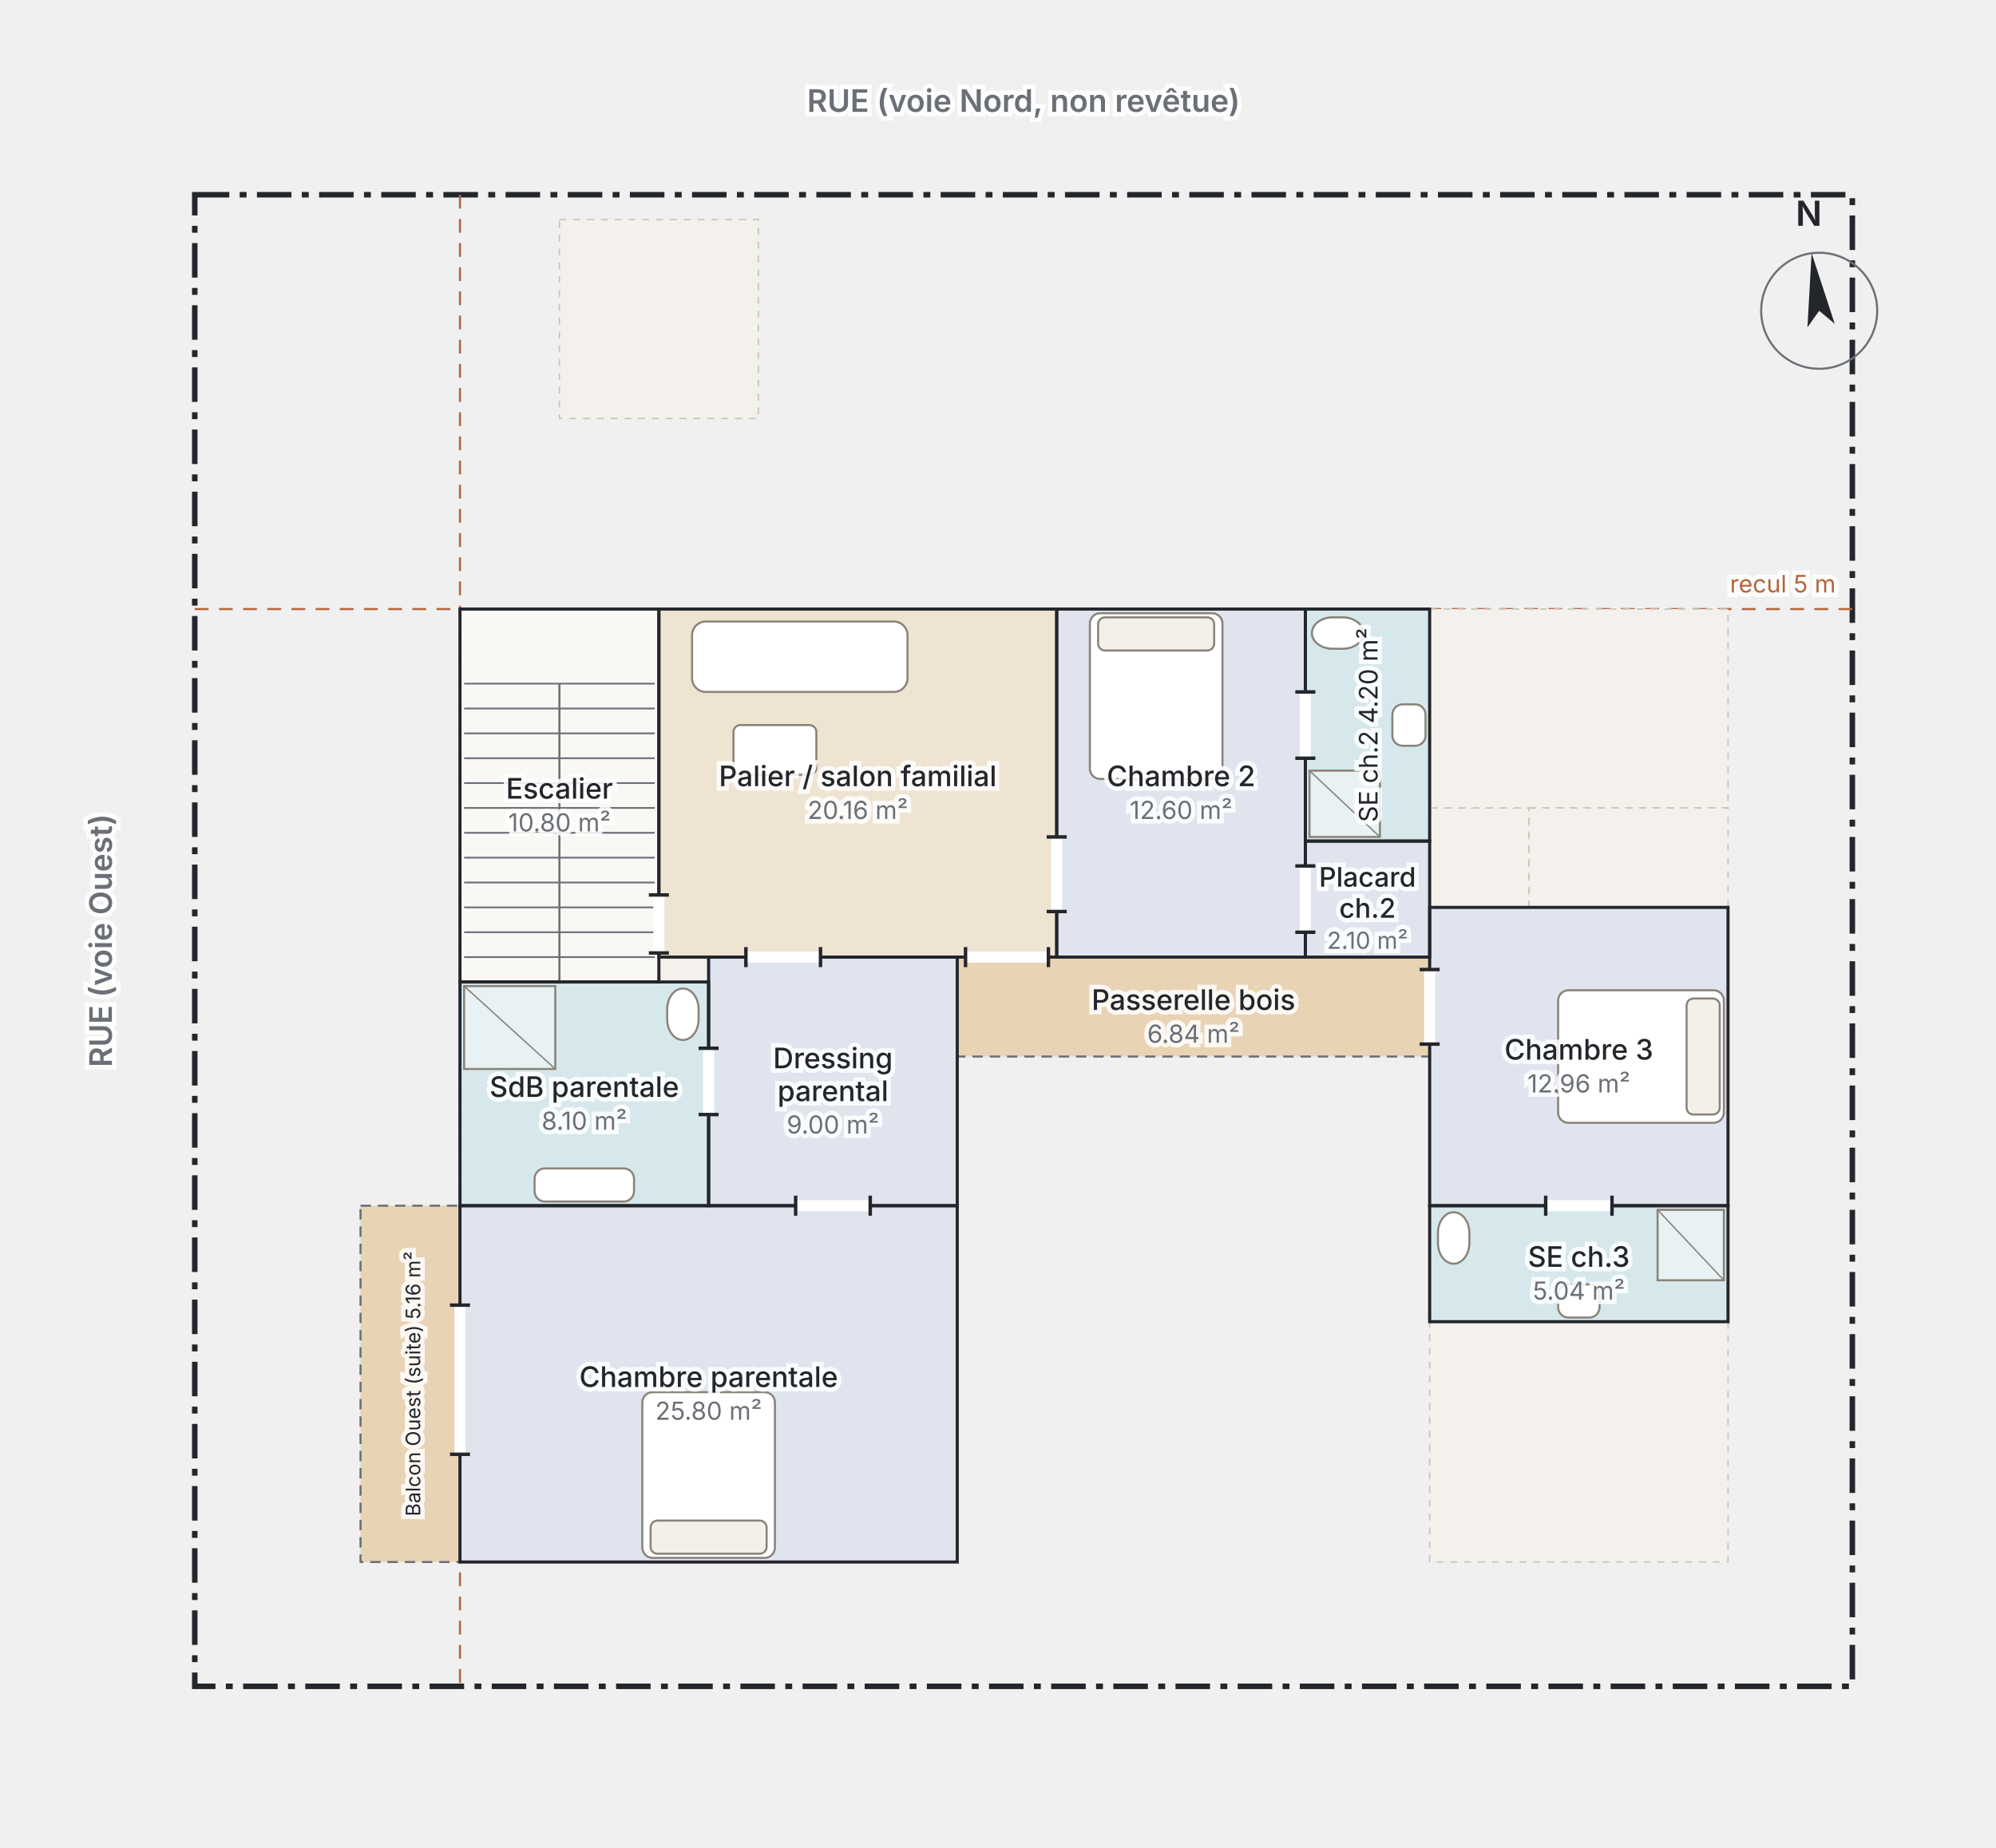
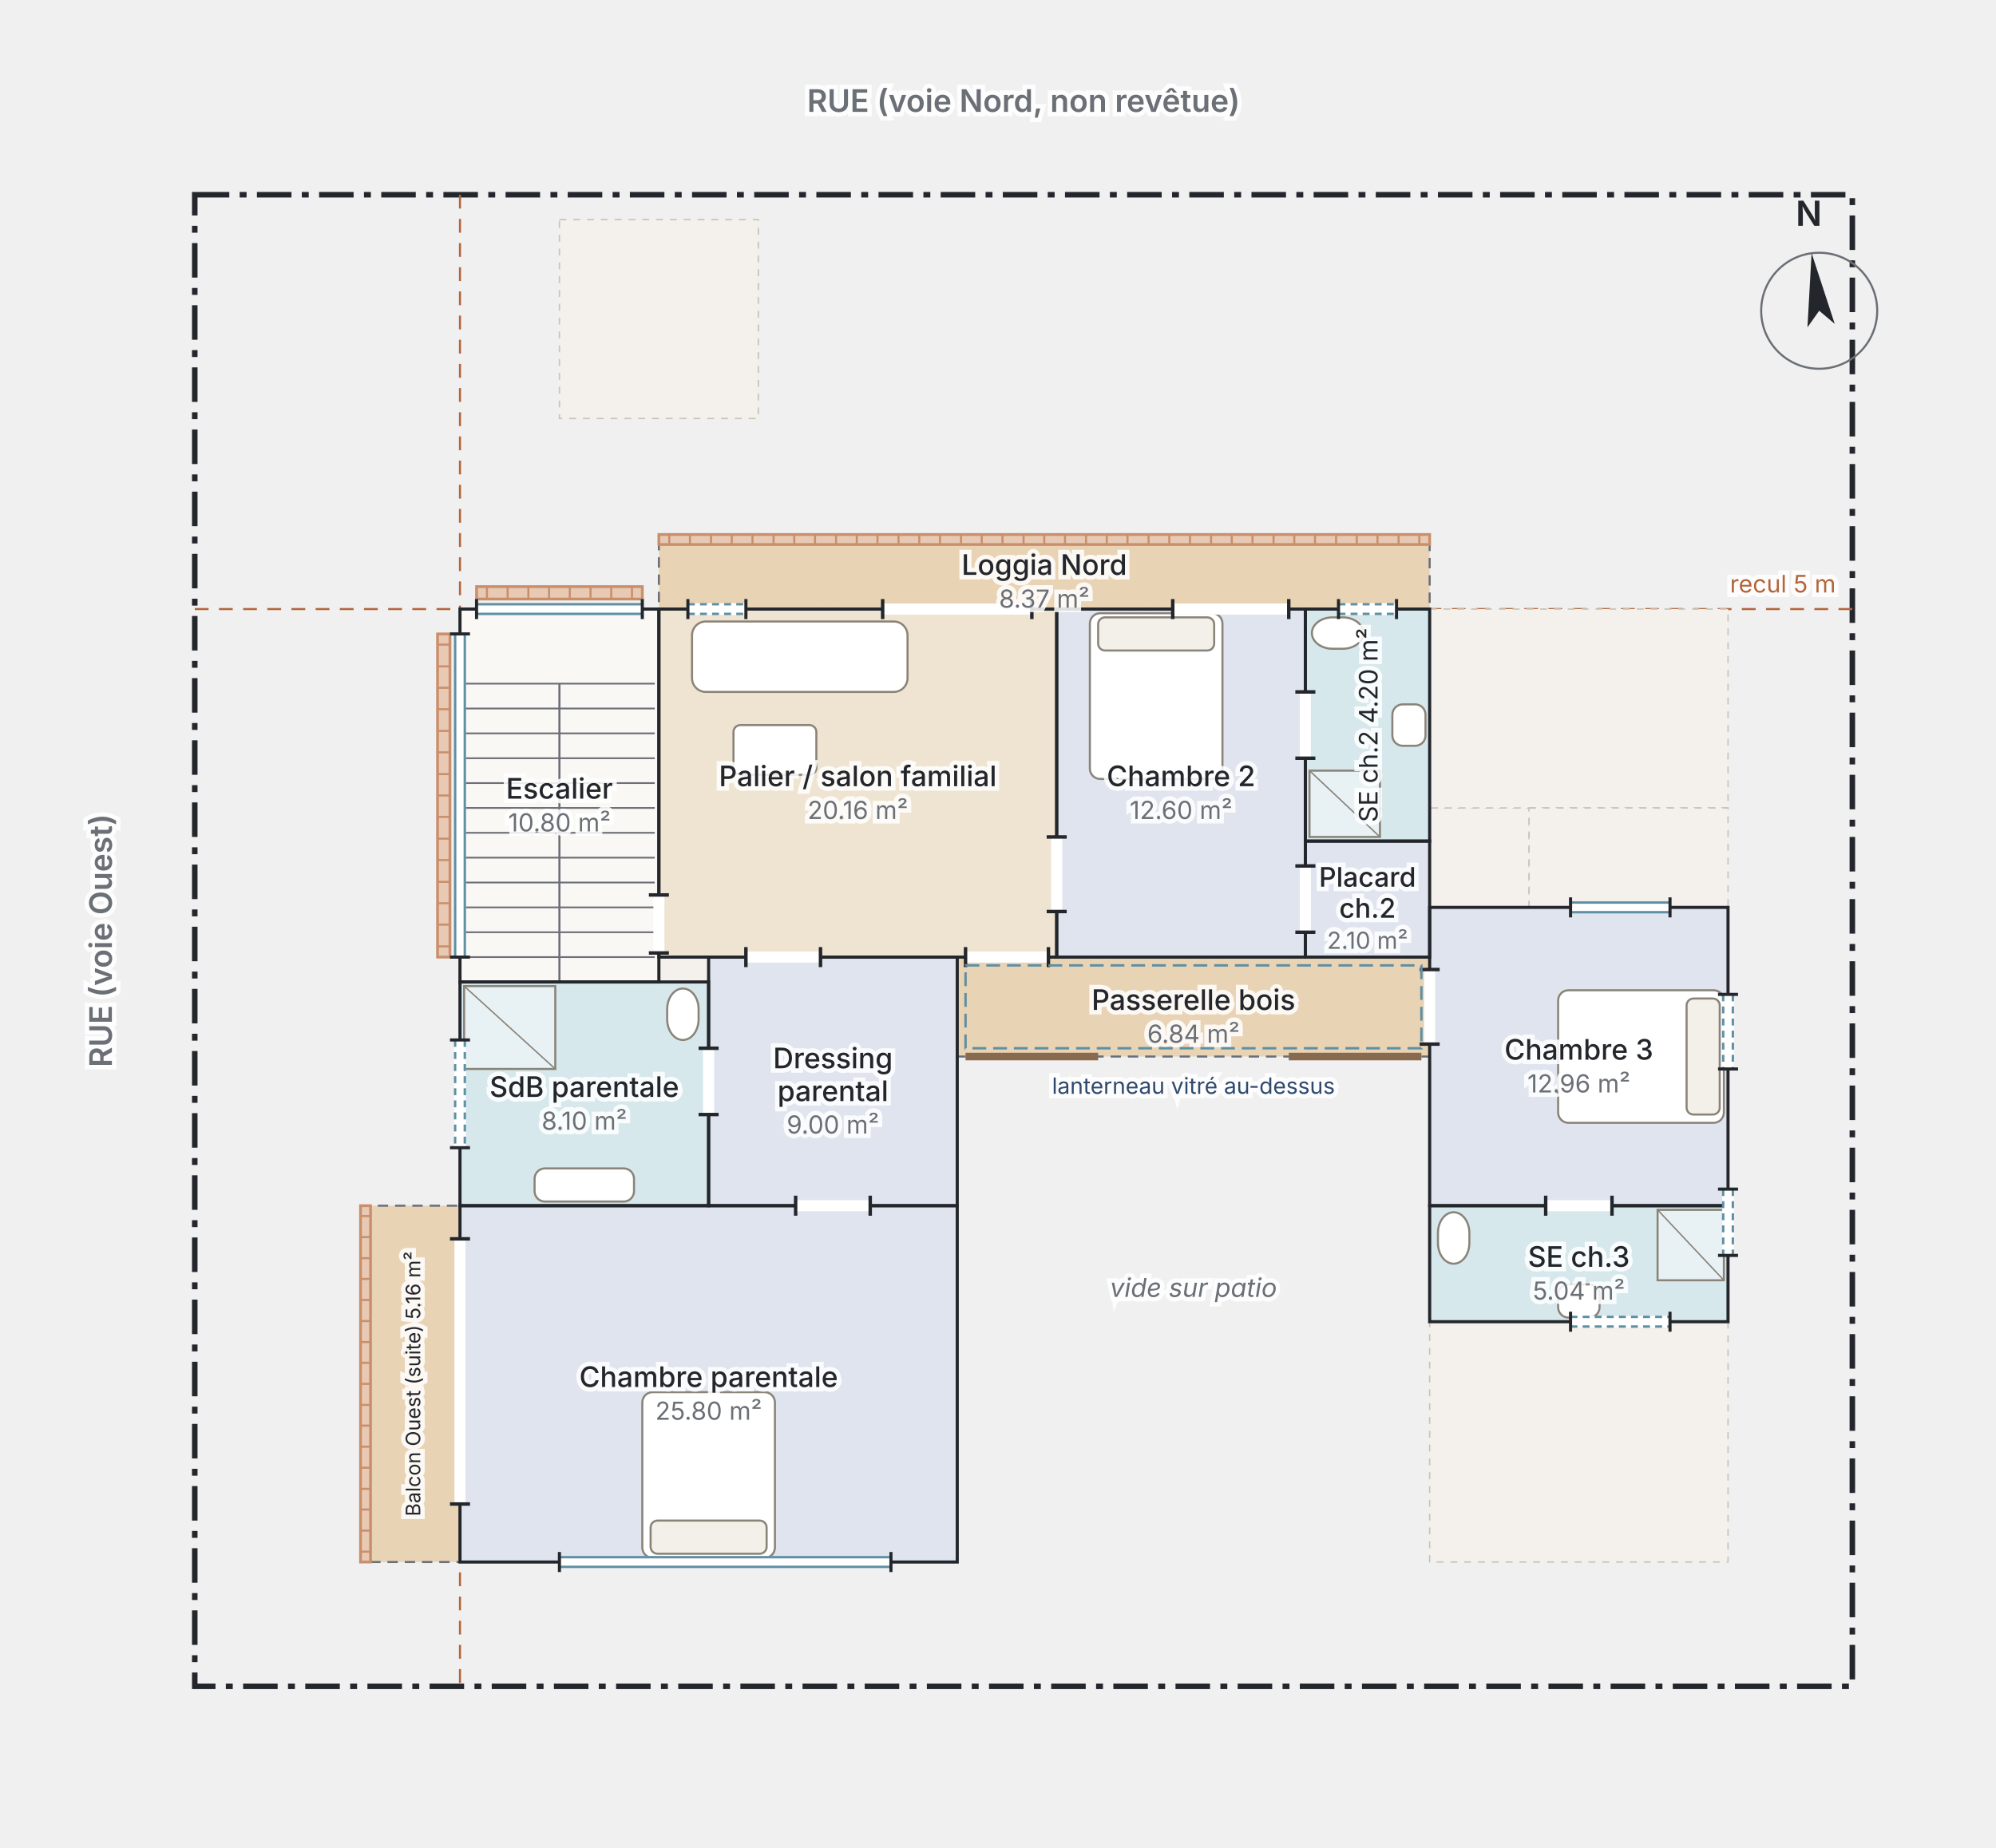
<svg xmlns="http://www.w3.org/2000/svg" viewBox="0 0 578 535" font-family="Inter, Liberation Sans, sans-serif" class="plan">
  <rect x="56.4" y="56.4" width="480.0" height="432.0" fill="none" stroke="#23262b" stroke-width="1.6" stroke-dasharray="10 3 2 3" />
  <text x="296.4" y="32.4" font-size="9" fill="#6b6f76" text-anchor="middle" font-weight="600" paint-order="stroke" stroke="#ffffff" stroke-opacity="0.85" stroke-width="2.6">RUE (voie Nord, non revêtue)</text>
  <text x="32.4" y="272.4" font-size="9" fill="#6b6f76" text-anchor="middle" font-weight="600" transform="rotate(-90 32.4 272.4)" paint-order="stroke" stroke="#ffffff" stroke-opacity="0.85" stroke-width="2.6">RUE (voie Ouest)</text>
  <line x1="56.4" y1="176.4" x2="536.4" y2="176.4" stroke="#b5653a" stroke-width="0.6" stroke-dasharray="4 3" />
  <text x="531.6" y="171.6" font-size="7" fill="#b5653a" text-anchor="end" font-weight="400" paint-order="stroke" stroke="#ffffff" stroke-opacity="0.85" stroke-width="2.6">recul 5 m</text>
  <line x1="133.2" y1="56.4" x2="133.2" y2="488.4" stroke="#b5653a" stroke-width="0.6" stroke-dasharray="4 3" />
  <rect x="162.0" y="63.6" width="57.6" height="57.6" fill="#f4f1ec" stroke="#c9c3b8" stroke-width="0.4" stroke-dasharray="2 2" />
  <rect x="133.2" y="176.4" width="57.6" height="108.0" fill="#f4f1ec" stroke="#c9c3b8" stroke-width="0.4" stroke-dasharray="2 2" />
  <rect x="190.8" y="176.4" width="33.6" height="48.0" fill="#f4f1ec" stroke="#c9c3b8" stroke-width="0.4" stroke-dasharray="2 2" />
  <rect x="190.8" y="224.4" width="57.6" height="52.8" fill="#f4f1ec" stroke="#c9c3b8" stroke-width="0.4" stroke-dasharray="2 2" />
  <rect x="224.4" y="176.4" width="24.0" height="48.0" fill="#f4f1ec" stroke="#c9c3b8" stroke-width="0.4" stroke-dasharray="2 2" />
  <rect x="248.4" y="176.4" width="86.4" height="100.8" fill="#f4f1ec" stroke="#c9c3b8" stroke-width="0.4" stroke-dasharray="2 2" />
  <rect x="334.8" y="176.4" width="79.2" height="100.8" fill="#f4f1ec" stroke="#c9c3b8" stroke-width="0.4" stroke-dasharray="2 2" />
  <rect x="190.8" y="277.2" width="86.4" height="175.2" fill="#f4f1ec" stroke="#c9c3b8" stroke-width="0.4" stroke-dasharray="2 2" />
  <rect x="133.2" y="284.4" width="57.6" height="168.0" fill="#f4f1ec" stroke="#c9c3b8" stroke-width="0.4" stroke-dasharray="2 2" />
  <rect x="414.0" y="234.0" width="28.8" height="28.8" fill="#f4f1ec" stroke="#c9c3b8" stroke-width="0.4" stroke-dasharray="2 2" />
  <rect x="414.0" y="176.4" width="86.4" height="57.6" fill="#f4f1ec" stroke="#c9c3b8" stroke-width="0.4" stroke-dasharray="2 2" />
  <rect x="442.8" y="234.0" width="57.6" height="28.8" fill="#f4f1ec" stroke="#c9c3b8" stroke-width="0.4" stroke-dasharray="2 2" />
  <rect x="414.0" y="262.8" width="86.4" height="72.0" fill="#f4f1ec" stroke="#c9c3b8" stroke-width="0.4" stroke-dasharray="2 2" />
  <rect x="414.0" y="334.8" width="86.4" height="38.4" fill="#f4f1ec" stroke="#c9c3b8" stroke-width="0.4" stroke-dasharray="2 2" />
  <rect x="414.0" y="373.2" width="86.4" height="79.2" fill="#f4f1ec" stroke="#c9c3b8" stroke-width="0.4" stroke-dasharray="2 2" />
  <rect x="133.2" y="176.4" width="57.6" height="108.0" fill="#faf8f4" stroke="#c9c3b8" stroke-width="0.6" />
  <line x1="134.4" y1="198.0" x2="189.6" y2="198.0" stroke="#6b6f76" stroke-width="0.5" />
  <line x1="134.4" y1="205.2" x2="189.6" y2="205.2" stroke="#6b6f76" stroke-width="0.5" />
  <line x1="134.4" y1="212.4" x2="189.6" y2="212.4" stroke="#6b6f76" stroke-width="0.5" />
  <line x1="134.4" y1="219.6" x2="189.6" y2="219.6" stroke="#6b6f76" stroke-width="0.5" />
  <line x1="134.4" y1="226.8" x2="189.6" y2="226.8" stroke="#6b6f76" stroke-width="0.5" />
  <line x1="134.4" y1="234.0" x2="189.6" y2="234.0" stroke="#6b6f76" stroke-width="0.5" />
  <line x1="134.4" y1="241.2" x2="189.6" y2="241.2" stroke="#6b6f76" stroke-width="0.5" />
  <line x1="134.4" y1="248.4" x2="189.6" y2="248.4" stroke="#6b6f76" stroke-width="0.5" />
  <line x1="134.4" y1="255.6" x2="189.6" y2="255.6" stroke="#6b6f76" stroke-width="0.5" />
  <line x1="134.4" y1="262.8" x2="189.6" y2="262.8" stroke="#6b6f76" stroke-width="0.5" />
  <line x1="134.4" y1="270.0" x2="189.6" y2="270.0" stroke="#6b6f76" stroke-width="0.5" />
  <line x1="134.4" y1="277.2" x2="189.6" y2="277.2" stroke="#6b6f76" stroke-width="0.5" />
  <line x1="134.4" y1="284.4" x2="189.6" y2="284.4" stroke="#6b6f76" stroke-width="0.5" />
  <line x1="162.0" y1="198.0" x2="162.0" y2="284.4" stroke="#6b6f76" stroke-width="0.6" />
  <rect x="190.8" y="176.4" width="115.2" height="100.8" fill="#efe4d2" stroke="#c9c3b8" stroke-width="0.6" />
  <rect x="306.0" y="176.4" width="72.0" height="100.8" fill="#dfe4ee" stroke="#c9c3b8" stroke-width="0.6" />
  <rect x="378.0" y="176.4" width="36.0" height="67.2" fill="#d6e8ec" stroke="#c9c3b8" stroke-width="0.6" />
  <rect x="378.0" y="243.6" width="36.0" height="33.6" fill="#dfe4ee" stroke="#c9c3b8" stroke-width="0.6" />
  <rect x="205.2" y="277.2" width="72.0" height="72.0" fill="#dfe4ee" stroke="#c9c3b8" stroke-width="0.6" />
  <rect x="133.2" y="284.4" width="72.0" height="64.8" fill="#d6e8ec" stroke="#c9c3b8" stroke-width="0.6" />
  <rect x="133.2" y="349.2" width="144.0" height="103.2" fill="#dfe4ee" stroke="#c9c3b8" stroke-width="0.6" />
  <rect x="414.0" y="262.8" width="86.4" height="86.4" fill="#dfe4ee" stroke="#c9c3b8" stroke-width="0.6" />
  <rect x="414.0" y="349.2" width="86.4" height="33.6" fill="#d6e8ec" stroke="#c9c3b8" stroke-width="0.6" />
  <rect x="277.2" y="277.2" width="136.8" height="28.8" fill="#e9d3b5" stroke="#6b6f76" stroke-width="0.6" stroke-dasharray="3 2" />
  <rect x="104.4" y="349.2" width="28.8" height="103.2" fill="#e9d3b5" stroke="#6b6f76" stroke-width="0.6" stroke-dasharray="3 2" />
+   <rect x="190.8" y="154.8" width="223.2" height="21.6" fill="#e9d3b5" stroke="#6b6f76" stroke-width="0.6" stroke-dasharray="3 2" />
  <rect x="133.2" y="176.4" width="57.6" height="108.0" fill="none" stroke="#23262b" stroke-width="0.9" />
  <rect x="190.8" y="176.4" width="115.2" height="100.8" fill="none" stroke="#23262b" stroke-width="0.9" />
  <rect x="306.0" y="176.4" width="72.0" height="100.8" fill="none" stroke="#23262b" stroke-width="0.9" />
  <rect x="378.0" y="176.4" width="36.0" height="67.2" fill="none" stroke="#23262b" stroke-width="0.9" />
  <rect x="378.0" y="243.6" width="36.0" height="33.6" fill="none" stroke="#23262b" stroke-width="0.9" />
  <rect x="205.2" y="277.2" width="72.0" height="72.0" fill="none" stroke="#23262b" stroke-width="0.9" />
  <rect x="133.2" y="284.4" width="72.0" height="64.8" fill="none" stroke="#23262b" stroke-width="0.9" />
  <rect x="133.2" y="349.2" width="144.0" height="103.2" fill="none" stroke="#23262b" stroke-width="0.9" />
  <rect x="414.0" y="262.8" width="86.4" height="86.4" fill="none" stroke="#23262b" stroke-width="0.9" />
  <rect x="414.0" y="349.2" width="86.4" height="33.6" fill="none" stroke="#23262b" stroke-width="0.9" />
  <rect x="200.4" y="180.0" width="62.4" height="20.4" rx="4" fill="#ffffff" stroke="#8a8378" stroke-width="0.6" />
  <rect x="212.4" y="210.0" width="24.0" height="14.4" rx="2" fill="#ffffff" stroke="#8a8378" stroke-width="0.6" />
  <rect x="315.6" y="177.6" width="38.4" height="48.0" rx="3" fill="#ffffff" stroke="#8a8378" stroke-width="0.6" />
  <rect x="318.0" y="178.8" width="33.6" height="9.6" rx="2" fill="#f3f0ea" stroke="#8a8378" stroke-width="0.6" />
  <rect x="379.2" y="223.2" width="20.4" height="19.2" rx="0" fill="#e8f1f4" stroke="#8a8378" stroke-width="0.6" />
  <line x1="379.2" y1="223.2" x2="399.6" y2="242.4" stroke="#8a8378" stroke-width="0.4" />
  <rect x="403.2" y="204.0" width="9.6" height="12.0" rx="3" fill="#ffffff" stroke="#8a8378" stroke-width="0.6" />
  <rect x="379.9" y="178.8" width="14.9" height="9.1" rx="6" fill="#ffffff" stroke="#8a8378" stroke-width="0.6" />
  <rect x="134.4" y="285.6" width="26.4" height="24.0" rx="0" fill="#e8f1f4" stroke="#8a8378" stroke-width="0.6" />
  <line x1="134.4" y1="285.6" x2="160.8" y2="309.6" stroke="#8a8378" stroke-width="0.4" />
  <rect x="154.8" y="338.4" width="28.8" height="9.6" rx="3" fill="#ffffff" stroke="#8a8378" stroke-width="0.6" />
  <rect x="193.2" y="286.3" width="9.1" height="14.9" rx="6" fill="#ffffff" stroke="#8a8378" stroke-width="0.6" />
  <rect x="186.0" y="403.2" width="38.4" height="48.0" rx="3" fill="#ffffff" stroke="#8a8378" stroke-width="0.6" />
  <rect x="188.4" y="440.4" width="33.6" height="9.6" rx="2" fill="#f3f0ea" stroke="#8a8378" stroke-width="0.6" />
  <rect x="451.2" y="286.8" width="48.0" height="38.4" rx="3" fill="#ffffff" stroke="#8a8378" stroke-width="0.6" />
  <rect x="488.4" y="289.2" width="9.6" height="33.6" rx="2" fill="#f3f0ea" stroke="#8a8378" stroke-width="0.6" />
  <rect x="480.0" y="350.4" width="19.2" height="20.4" rx="0" fill="#e8f1f4" stroke="#8a8378" stroke-width="0.6" />
  <line x1="480.0" y1="350.4" x2="499.2" y2="370.8" stroke="#8a8378" stroke-width="0.4" />
  <rect x="451.2" y="372.0" width="12.0" height="9.6" rx="3" fill="#ffffff" stroke="#8a8378" stroke-width="0.6" />
  <rect x="416.4" y="351.1" width="9.1" height="14.9" rx="6" fill="#ffffff" stroke="#8a8378" stroke-width="0.6" />
  <line x1="190.8" y1="259.2" x2="190.8" y2="276.0" stroke="#ffffff" stroke-width="3.2" />
  <line x1="187.9" y1="259.2" x2="193.7" y2="259.2" stroke="#23262b" stroke-width="1.0" />
  <line x1="187.9" y1="276.0" x2="193.7" y2="276.0" stroke="#23262b" stroke-width="1.0" />
  <line x1="279.6" y1="277.2" x2="303.6" y2="277.2" stroke="#ffffff" stroke-width="3.2" />
  <line x1="279.6" y1="274.3" x2="279.6" y2="280.1" stroke="#23262b" stroke-width="1.0" />
  <line x1="303.6" y1="274.3" x2="303.6" y2="280.1" stroke="#23262b" stroke-width="1.0" />
  <line x1="216.0" y1="277.2" x2="237.6" y2="277.2" stroke="#ffffff" stroke-width="3.2" />
  <line x1="216.0" y1="274.3" x2="216.0" y2="280.1" stroke="#23262b" stroke-width="1.0" />
  <line x1="237.6" y1="274.3" x2="237.6" y2="280.1" stroke="#23262b" stroke-width="1.0" />
  <line x1="205.2" y1="303.6" x2="205.2" y2="322.8" stroke="#ffffff" stroke-width="3.2" />
  <line x1="202.3" y1="303.6" x2="208.1" y2="303.6" stroke="#23262b" stroke-width="1.0" />
  <line x1="202.3" y1="322.8" x2="208.1" y2="322.8" stroke="#23262b" stroke-width="1.0" />
  <line x1="230.4" y1="349.2" x2="252.0" y2="349.2" stroke="#ffffff" stroke-width="3.2" />
  <line x1="230.4" y1="346.3" x2="230.4" y2="352.1" stroke="#23262b" stroke-width="1.0" />
  <line x1="252.0" y1="346.3" x2="252.0" y2="352.1" stroke="#23262b" stroke-width="1.0" />
-   <line x1="133.2" y1="378.0" x2="133.2" y2="421.2" stroke="#ffffff" stroke-width="3.2" />
-   <line x1="130.3" y1="378.0" x2="136.1" y2="378.0" stroke="#23262b" stroke-width="1.0" />
-   <line x1="130.3" y1="421.2" x2="136.1" y2="421.2" stroke="#23262b" stroke-width="1.0" />
+   <line x1="133.2" y1="358.8" x2="133.2" y2="435.6" stroke="#ffffff" stroke-width="3.2" />
+   <line x1="130.3" y1="358.8" x2="136.1" y2="358.8" stroke="#23262b" stroke-width="1.0" />
+   <line x1="130.3" y1="435.6" x2="136.1" y2="435.6" stroke="#23262b" stroke-width="1.0" />
+   <line x1="255.6" y1="176.4" x2="298.8" y2="176.4" stroke="#ffffff" stroke-width="3.2" />
+   <line x1="255.6" y1="173.5" x2="255.6" y2="179.3" stroke="#23262b" stroke-width="1.0" />
+   <line x1="298.8" y1="173.5" x2="298.8" y2="179.3" stroke="#23262b" stroke-width="1.0" />
+   <line x1="339.6" y1="176.4" x2="373.2" y2="176.4" stroke="#ffffff" stroke-width="3.2" />
+   <line x1="339.6" y1="173.5" x2="339.6" y2="179.3" stroke="#23262b" stroke-width="1.0" />
+   <line x1="373.2" y1="173.5" x2="373.2" y2="179.3" stroke="#23262b" stroke-width="1.0" />
  <line x1="306.0" y1="242.4" x2="306.0" y2="264.0" stroke="#ffffff" stroke-width="3.2" />
  <line x1="303.1" y1="242.4" x2="308.9" y2="242.4" stroke="#23262b" stroke-width="1.0" />
  <line x1="303.1" y1="264.0" x2="308.9" y2="264.0" stroke="#23262b" stroke-width="1.0" />
  <line x1="378.0" y1="200.4" x2="378.0" y2="219.6" stroke="#ffffff" stroke-width="3.2" />
  <line x1="375.1" y1="200.4" x2="380.9" y2="200.4" stroke="#23262b" stroke-width="1.0" />
  <line x1="375.1" y1="219.6" x2="380.9" y2="219.6" stroke="#23262b" stroke-width="1.0" />
  <line x1="378.0" y1="250.8" x2="378.0" y2="270.0" stroke="#ffffff" stroke-width="3.2" />
  <line x1="375.1" y1="250.8" x2="380.9" y2="250.8" stroke="#23262b" stroke-width="1.0" />
  <line x1="375.1" y1="270.0" x2="380.9" y2="270.0" stroke="#23262b" stroke-width="1.0" />
  <line x1="414.0" y1="280.8" x2="414.0" y2="302.4" stroke="#ffffff" stroke-width="3.2" />
  <line x1="411.1" y1="280.8" x2="416.9" y2="280.8" stroke="#23262b" stroke-width="1.0" />
  <line x1="411.1" y1="302.4" x2="416.9" y2="302.4" stroke="#23262b" stroke-width="1.0" />
  <line x1="447.6" y1="349.2" x2="466.8" y2="349.2" stroke="#ffffff" stroke-width="3.2" />
  <line x1="447.6" y1="346.3" x2="447.6" y2="352.1" stroke="#23262b" stroke-width="1.0" />
  <line x1="466.8" y1="346.3" x2="466.8" y2="352.1" stroke="#23262b" stroke-width="1.0" />
  <text x="162.0" y="231.3" font-size="8.2" fill="#23262b" text-anchor="middle" font-weight="500" paint-order="stroke" stroke="#ffffff" stroke-opacity="0.85" stroke-width="2.6">Escalier</text>
  <text x="162.0" y="240.8" font-size="7.2" fill="#6b6f76" text-anchor="middle" font-weight="400" paint-order="stroke" stroke="#ffffff" stroke-opacity="0.85" stroke-width="2.6">10.80 m²</text>
  <text x="248.4" y="227.7" font-size="8.2" fill="#23262b" text-anchor="middle" font-weight="500" paint-order="stroke" stroke="#ffffff" stroke-opacity="0.85" stroke-width="2.6">Palier / salon familial</text>
  <text x="248.4" y="237.2" font-size="7.2" fill="#6b6f76" text-anchor="middle" font-weight="400" paint-order="stroke" stroke="#ffffff" stroke-opacity="0.85" stroke-width="2.6">20.16 m²</text>
  <text x="342.0" y="227.7" font-size="8.2" fill="#23262b" text-anchor="middle" font-weight="500" paint-order="stroke" stroke="#ffffff" stroke-opacity="0.85" stroke-width="2.6">Chambre 2</text>
  <text x="342.0" y="237.2" font-size="7.2" fill="#6b6f76" text-anchor="middle" font-weight="400" paint-order="stroke" stroke="#ffffff" stroke-opacity="0.85" stroke-width="2.6">12.60 m²</text>
  <text x="398.9" y="210.0" font-size="7.4" fill="#23262b" text-anchor="middle" font-weight="400" transform="rotate(-90 398.9 210.0)" paint-order="stroke" stroke="#ffffff" stroke-opacity="0.85" stroke-width="2.6">SE ch.2  4.20 m²</text>
  <text x="396.0" y="256.8" font-size="7.8" fill="#23262b" text-anchor="middle" font-weight="500" paint-order="stroke" stroke="#ffffff" stroke-opacity="0.85" stroke-width="2.6">Placard</text>
  <text x="396.0" y="265.8" font-size="7.8" fill="#23262b" text-anchor="middle" font-weight="500" paint-order="stroke" stroke="#ffffff" stroke-opacity="0.85" stroke-width="2.6">ch.2</text>
  <text x="396.0" y="274.8" font-size="6.8" fill="#6b6f76" text-anchor="middle" font-weight="400" paint-order="stroke" stroke="#ffffff" stroke-opacity="0.85" stroke-width="2.6">2.10 m²</text>
  <text x="241.2" y="309.4" font-size="8.2" fill="#23262b" text-anchor="middle" font-weight="500" paint-order="stroke" stroke="#ffffff" stroke-opacity="0.85" stroke-width="2.6">Dressing</text>
  <text x="241.2" y="318.9" font-size="8.2" fill="#23262b" text-anchor="middle" font-weight="500" paint-order="stroke" stroke="#ffffff" stroke-opacity="0.85" stroke-width="2.6">parental</text>
  <text x="241.2" y="328.3" font-size="7.2" fill="#6b6f76" text-anchor="middle" font-weight="400" paint-order="stroke" stroke="#ffffff" stroke-opacity="0.85" stroke-width="2.6">9.00 m²</text>
  <text x="169.2" y="317.7" font-size="8.2" fill="#23262b" text-anchor="middle" font-weight="500" paint-order="stroke" stroke="#ffffff" stroke-opacity="0.85" stroke-width="2.6">SdB parentale</text>
  <text x="169.2" y="327.2" font-size="7.2" fill="#6b6f76" text-anchor="middle" font-weight="400" paint-order="stroke" stroke="#ffffff" stroke-opacity="0.85" stroke-width="2.6">8.10 m²</text>
  <text x="205.2" y="401.7" font-size="8.2" fill="#23262b" text-anchor="middle" font-weight="500" paint-order="stroke" stroke="#ffffff" stroke-opacity="0.85" stroke-width="2.6">Chambre parentale</text>
  <text x="205.2" y="411.2" font-size="7.2" fill="#6b6f76" text-anchor="middle" font-weight="400" paint-order="stroke" stroke="#ffffff" stroke-opacity="0.85" stroke-width="2.6">25.80 m²</text>
  <text x="457.2" y="306.9" font-size="8.2" fill="#23262b" text-anchor="middle" font-weight="500" paint-order="stroke" stroke="#ffffff" stroke-opacity="0.85" stroke-width="2.6">Chambre 3</text>
  <text x="457.2" y="316.4" font-size="7.2" fill="#6b6f76" text-anchor="middle" font-weight="400" paint-order="stroke" stroke="#ffffff" stroke-opacity="0.85" stroke-width="2.6">12.96 m²</text>
  <text x="457.2" y="366.9" font-size="8.2" fill="#23262b" text-anchor="middle" font-weight="500" paint-order="stroke" stroke="#ffffff" stroke-opacity="0.85" stroke-width="2.6">SE ch.3</text>
  <text x="457.2" y="376.4" font-size="7.2" fill="#6b6f76" text-anchor="middle" font-weight="400" paint-order="stroke" stroke="#ffffff" stroke-opacity="0.85" stroke-width="2.6">5.04 m²</text>
  <text x="345.6" y="292.5" font-size="8.2" fill="#23262b" text-anchor="middle" font-weight="500" paint-order="stroke" stroke="#ffffff" stroke-opacity="0.85" stroke-width="2.6">Passerelle bois</text>
  <text x="345.6" y="302.0" font-size="7.2" fill="#6b6f76" text-anchor="middle" font-weight="400" paint-order="stroke" stroke="#ffffff" stroke-opacity="0.85" stroke-width="2.6">6.84 m²</text>
  <text x="121.7" y="400.8" font-size="5.8" fill="#23262b" text-anchor="middle" font-weight="400" transform="rotate(-90 121.7 400.8)" paint-order="stroke" stroke="#ffffff" stroke-opacity="0.85" stroke-width="2.6">Balcon Ouest (suite)  5.16 m²</text>
+   <text x="302.4" y="166.5" font-size="8.2" fill="#23262b" text-anchor="middle" font-weight="500" paint-order="stroke" stroke="#ffffff" stroke-opacity="0.85" stroke-width="2.6">Loggia Nord</text>
+   <text x="302.4" y="176.0" font-size="7.2" fill="#6b6f76" text-anchor="middle" font-weight="400" paint-order="stroke" stroke="#ffffff" stroke-opacity="0.85" stroke-width="2.6">8.37 m²</text>
+   <rect x="138.0" y="169.9" width="48.0" height="3.6" fill="#e8c9b3" stroke="#c98f6c" stroke-width="0.8" />
+   <line x1="141.0" y1="169.9" x2="141.0" y2="173.5" stroke="#c98f6c" stroke-width="0.6" />
+   <line x1="147.0" y1="169.9" x2="147.0" y2="173.5" stroke="#c98f6c" stroke-width="0.6" />
+   <line x1="153.0" y1="169.9" x2="153.0" y2="173.5" stroke="#c98f6c" stroke-width="0.6" />
+   <line x1="159.0" y1="169.9" x2="159.0" y2="173.5" stroke="#c98f6c" stroke-width="0.6" />
+   <line x1="165.0" y1="169.9" x2="165.0" y2="173.5" stroke="#c98f6c" stroke-width="0.6" />
+   <line x1="171.0" y1="169.9" x2="171.0" y2="173.5" stroke="#c98f6c" stroke-width="0.6" />
+   <line x1="177.0" y1="169.9" x2="177.0" y2="173.5" stroke="#c98f6c" stroke-width="0.6" />
+   <line x1="183.0" y1="169.9" x2="183.0" y2="173.5" stroke="#c98f6c" stroke-width="0.6" />
+   <line x1="138.0" y1="176.4" x2="186.0" y2="176.4" stroke="#ffffff" stroke-width="3.4" />
+   <line x1="138.0" y1="175.0" x2="186.0" y2="175.0" stroke="#5f8fa3" stroke-width="0.7" />
+   <line x1="138.0" y1="177.8" x2="186.0" y2="177.8" stroke="#5f8fa3" stroke-width="0.7" />
+   <line x1="138.0" y1="173.5" x2="138.0" y2="179.3" stroke="#23262b" stroke-width="0.9" />
+   <line x1="186.0" y1="173.5" x2="186.0" y2="179.3" stroke="#23262b" stroke-width="0.9" />
+   <line x1="199.2" y1="176.4" x2="216.0" y2="176.4" stroke="#ffffff" stroke-width="3.4" />
+   <line x1="199.2" y1="175.0" x2="216.0" y2="175.0" stroke="#5f8fa3" stroke-width="0.7" stroke-dasharray="2 1.5" />
+   <line x1="199.2" y1="177.8" x2="216.0" y2="177.8" stroke="#5f8fa3" stroke-width="0.7" stroke-dasharray="2 1.5" />
+   <line x1="199.2" y1="173.5" x2="199.2" y2="179.3" stroke="#23262b" stroke-width="0.9" />
+   <line x1="216.0" y1="173.5" x2="216.0" y2="179.3" stroke="#23262b" stroke-width="0.9" />
+   <line x1="387.6" y1="176.4" x2="404.4" y2="176.4" stroke="#ffffff" stroke-width="3.4" />
+   <line x1="387.6" y1="175.0" x2="404.4" y2="175.0" stroke="#5f8fa3" stroke-width="0.7" stroke-dasharray="2 1.5" />
+   <line x1="387.6" y1="177.8" x2="404.4" y2="177.8" stroke="#5f8fa3" stroke-width="0.7" stroke-dasharray="2 1.5" />
+   <line x1="387.6" y1="173.5" x2="387.6" y2="179.3" stroke="#23262b" stroke-width="0.9" />
+   <line x1="404.4" y1="173.5" x2="404.4" y2="179.3" stroke="#23262b" stroke-width="0.9" />
+   <line x1="454.8" y1="262.8" x2="483.6" y2="262.8" stroke="#ffffff" stroke-width="3.4" />
+   <line x1="454.8" y1="261.4" x2="483.6" y2="261.4" stroke="#5f8fa3" stroke-width="0.7" />
+   <line x1="454.8" y1="264.2" x2="483.6" y2="264.2" stroke="#5f8fa3" stroke-width="0.7" />
+   <line x1="454.8" y1="259.9" x2="454.8" y2="265.7" stroke="#23262b" stroke-width="0.9" />
+   <line x1="483.6" y1="259.9" x2="483.6" y2="265.7" stroke="#23262b" stroke-width="0.9" />
+   <rect x="126.7" y="183.6" width="3.6" height="93.6" fill="#e8c9b3" stroke="#c98f6c" stroke-width="0.8" />
+   <line x1="126.7" y1="186.7" x2="130.3" y2="186.7" stroke="#c98f6c" stroke-width="0.6" />
+   <line x1="126.7" y1="193.0" x2="130.3" y2="193.0" stroke="#c98f6c" stroke-width="0.6" />
+   <line x1="126.7" y1="199.2" x2="130.3" y2="199.2" stroke="#c98f6c" stroke-width="0.6" />
+   <line x1="126.7" y1="205.4" x2="130.3" y2="205.4" stroke="#c98f6c" stroke-width="0.6" />
+   <line x1="126.7" y1="211.7" x2="130.3" y2="211.7" stroke="#c98f6c" stroke-width="0.6" />
+   <line x1="126.7" y1="217.9" x2="130.3" y2="217.9" stroke="#c98f6c" stroke-width="0.6" />
+   <line x1="126.7" y1="224.2" x2="130.3" y2="224.2" stroke="#c98f6c" stroke-width="0.6" />
+   <line x1="126.7" y1="230.4" x2="130.3" y2="230.4" stroke="#c98f6c" stroke-width="0.6" />
+   <line x1="126.7" y1="236.6" x2="130.3" y2="236.6" stroke="#c98f6c" stroke-width="0.6" />
+   <line x1="126.7" y1="242.9" x2="130.3" y2="242.9" stroke="#c98f6c" stroke-width="0.6" />
+   <line x1="126.7" y1="249.1" x2="130.3" y2="249.1" stroke="#c98f6c" stroke-width="0.6" />
+   <line x1="126.7" y1="255.4" x2="130.3" y2="255.4" stroke="#c98f6c" stroke-width="0.6" />
+   <line x1="126.7" y1="261.6" x2="130.3" y2="261.6" stroke="#c98f6c" stroke-width="0.6" />
+   <line x1="126.7" y1="267.8" x2="130.3" y2="267.8" stroke="#c98f6c" stroke-width="0.6" />
+   <line x1="126.7" y1="274.1" x2="130.3" y2="274.1" stroke="#c98f6c" stroke-width="0.6" />
+   <line x1="133.2" y1="183.6" x2="133.2" y2="277.2" stroke="#ffffff" stroke-width="3.4" />
+   <line x1="131.8" y1="183.6" x2="131.8" y2="277.2" stroke="#5f8fa3" stroke-width="0.7" />
+   <line x1="134.6" y1="183.6" x2="134.6" y2="277.2" stroke="#5f8fa3" stroke-width="0.7" />
+   <line x1="130.3" y1="183.6" x2="136.1" y2="183.6" stroke="#23262b" stroke-width="0.9" />
+   <line x1="130.3" y1="277.2" x2="136.1" y2="277.2" stroke="#23262b" stroke-width="0.9" />
+   <line x1="133.2" y1="301.2" x2="133.2" y2="332.4" stroke="#ffffff" stroke-width="3.4" />
+   <line x1="131.8" y1="301.2" x2="131.8" y2="332.4" stroke="#5f8fa3" stroke-width="0.7" stroke-dasharray="2 1.5" />
+   <line x1="134.6" y1="301.2" x2="134.6" y2="332.4" stroke="#5f8fa3" stroke-width="0.7" stroke-dasharray="2 1.5" />
+   <line x1="130.3" y1="301.2" x2="136.1" y2="301.2" stroke="#23262b" stroke-width="0.9" />
+   <line x1="130.3" y1="332.4" x2="136.1" y2="332.4" stroke="#23262b" stroke-width="0.9" />
+   <line x1="500.4" y1="288.0" x2="500.4" y2="309.6" stroke="#ffffff" stroke-width="3.4" />
+   <line x1="499.0" y1="288.0" x2="499.0" y2="309.6" stroke="#5f8fa3" stroke-width="0.7" stroke-dasharray="2 1.5" />
+   <line x1="501.8" y1="288.0" x2="501.8" y2="309.6" stroke="#5f8fa3" stroke-width="0.7" stroke-dasharray="2 1.5" />
+   <line x1="497.5" y1="288.0" x2="503.3" y2="288.0" stroke="#23262b" stroke-width="0.9" />
+   <line x1="497.5" y1="309.6" x2="503.3" y2="309.6" stroke="#23262b" stroke-width="0.9" />
+   <line x1="500.4" y1="344.4" x2="500.4" y2="363.6" stroke="#ffffff" stroke-width="3.4" />
+   <line x1="499.0" y1="344.4" x2="499.0" y2="363.6" stroke="#5f8fa3" stroke-width="0.7" stroke-dasharray="2 1.5" />
+   <line x1="501.8" y1="344.4" x2="501.8" y2="363.6" stroke="#5f8fa3" stroke-width="0.7" stroke-dasharray="2 1.5" />
+   <line x1="497.5" y1="344.4" x2="503.3" y2="344.4" stroke="#23262b" stroke-width="0.9" />
+   <line x1="497.5" y1="363.6" x2="503.3" y2="363.6" stroke="#23262b" stroke-width="0.9" />
+   <line x1="162.0" y1="452.4" x2="258.0" y2="452.4" stroke="#ffffff" stroke-width="3.4" />
+   <line x1="162.0" y1="451.0" x2="258.0" y2="451.0" stroke="#5f8fa3" stroke-width="0.7" />
+   <line x1="162.0" y1="453.8" x2="258.0" y2="453.8" stroke="#5f8fa3" stroke-width="0.7" />
+   <line x1="162.0" y1="449.5" x2="162.0" y2="455.3" stroke="#23262b" stroke-width="0.9" />
+   <line x1="258.0" y1="449.5" x2="258.0" y2="455.3" stroke="#23262b" stroke-width="0.9" />
+   <line x1="454.8" y1="382.8" x2="483.6" y2="382.8" stroke="#ffffff" stroke-width="3.4" />
+   <line x1="454.8" y1="381.4" x2="483.6" y2="381.4" stroke="#5f8fa3" stroke-width="0.7" stroke-dasharray="2 1.5" />
+   <line x1="454.8" y1="384.2" x2="483.6" y2="384.2" stroke="#5f8fa3" stroke-width="0.7" stroke-dasharray="2 1.5" />
+   <line x1="454.8" y1="379.9" x2="454.8" y2="385.7" stroke="#23262b" stroke-width="0.9" />
+   <line x1="483.6" y1="379.9" x2="483.6" y2="385.7" stroke="#23262b" stroke-width="0.9" />
+   <rect x="190.8" y="154.8" width="223.2" height="2.9" fill="#e8c9b3" stroke="#c98f6c" stroke-width="0.8" />
+   <line x1="193.8" y1="154.8" x2="193.8" y2="157.7" stroke="#c98f6c" stroke-width="0.6" />
+   <line x1="199.8" y1="154.8" x2="199.8" y2="157.7" stroke="#c98f6c" stroke-width="0.6" />
+   <line x1="205.9" y1="154.8" x2="205.9" y2="157.7" stroke="#c98f6c" stroke-width="0.6" />
+   <line x1="211.9" y1="154.8" x2="211.9" y2="157.7" stroke="#c98f6c" stroke-width="0.6" />
+   <line x1="217.9" y1="154.8" x2="217.9" y2="157.7" stroke="#c98f6c" stroke-width="0.6" />
+   <line x1="224.0" y1="154.8" x2="224.0" y2="157.7" stroke="#c98f6c" stroke-width="0.6" />
+   <line x1="230.0" y1="154.8" x2="230.0" y2="157.7" stroke="#c98f6c" stroke-width="0.6" />
+   <line x1="236.0" y1="154.8" x2="236.0" y2="157.7" stroke="#c98f6c" stroke-width="0.6" />
+   <line x1="242.1" y1="154.8" x2="242.1" y2="157.7" stroke="#c98f6c" stroke-width="0.6" />
+   <line x1="248.1" y1="154.8" x2="248.1" y2="157.7" stroke="#c98f6c" stroke-width="0.6" />
+   <line x1="254.1" y1="154.8" x2="254.1" y2="157.7" stroke="#c98f6c" stroke-width="0.6" />
+   <line x1="260.2" y1="154.8" x2="260.2" y2="157.7" stroke="#c98f6c" stroke-width="0.6" />
+   <line x1="266.2" y1="154.8" x2="266.2" y2="157.7" stroke="#c98f6c" stroke-width="0.6" />
+   <line x1="272.2" y1="154.8" x2="272.2" y2="157.7" stroke="#c98f6c" stroke-width="0.6" />
+   <line x1="278.3" y1="154.8" x2="278.3" y2="157.7" stroke="#c98f6c" stroke-width="0.6" />
+   <line x1="284.3" y1="154.8" x2="284.3" y2="157.7" stroke="#c98f6c" stroke-width="0.6" />
+   <line x1="290.3" y1="154.8" x2="290.3" y2="157.7" stroke="#c98f6c" stroke-width="0.6" />
+   <line x1="296.4" y1="154.8" x2="296.4" y2="157.7" stroke="#c98f6c" stroke-width="0.6" />
+   <line x1="302.4" y1="154.8" x2="302.4" y2="157.7" stroke="#c98f6c" stroke-width="0.6" />
+   <line x1="308.4" y1="154.8" x2="308.4" y2="157.7" stroke="#c98f6c" stroke-width="0.6" />
+   <line x1="314.5" y1="154.8" x2="314.5" y2="157.7" stroke="#c98f6c" stroke-width="0.6" />
+   <line x1="320.5" y1="154.8" x2="320.5" y2="157.7" stroke="#c98f6c" stroke-width="0.6" />
+   <line x1="326.5" y1="154.8" x2="326.5" y2="157.7" stroke="#c98f6c" stroke-width="0.6" />
+   <line x1="332.6" y1="154.8" x2="332.6" y2="157.7" stroke="#c98f6c" stroke-width="0.6" />
+   <line x1="338.6" y1="154.8" x2="338.6" y2="157.7" stroke="#c98f6c" stroke-width="0.6" />
+   <line x1="344.6" y1="154.8" x2="344.6" y2="157.7" stroke="#c98f6c" stroke-width="0.6" />
+   <line x1="350.7" y1="154.8" x2="350.7" y2="157.7" stroke="#c98f6c" stroke-width="0.6" />
+   <line x1="356.7" y1="154.8" x2="356.7" y2="157.7" stroke="#c98f6c" stroke-width="0.6" />
+   <line x1="362.7" y1="154.8" x2="362.7" y2="157.7" stroke="#c98f6c" stroke-width="0.6" />
+   <line x1="368.8" y1="154.8" x2="368.8" y2="157.7" stroke="#c98f6c" stroke-width="0.6" />
+   <line x1="374.8" y1="154.8" x2="374.8" y2="157.7" stroke="#c98f6c" stroke-width="0.6" />
+   <line x1="380.8" y1="154.8" x2="380.8" y2="157.7" stroke="#c98f6c" stroke-width="0.6" />
+   <line x1="386.9" y1="154.8" x2="386.9" y2="157.7" stroke="#c98f6c" stroke-width="0.6" />
+   <line x1="392.9" y1="154.8" x2="392.9" y2="157.7" stroke="#c98f6c" stroke-width="0.6" />
+   <line x1="398.9" y1="154.8" x2="398.9" y2="157.7" stroke="#c98f6c" stroke-width="0.6" />
+   <line x1="405.0" y1="154.8" x2="405.0" y2="157.7" stroke="#c98f6c" stroke-width="0.6" />
+   <line x1="411.0" y1="154.8" x2="411.0" y2="157.7" stroke="#c98f6c" stroke-width="0.6" />
+   <rect x="104.4" y="349.2" width="2.9" height="103.2" fill="#e8c9b3" stroke="#c98f6c" stroke-width="0.8" />
+   <line x1="104.4" y1="352.2" x2="107.3" y2="352.2" stroke="#c98f6c" stroke-width="0.6" />
+   <line x1="104.4" y1="358.3" x2="107.3" y2="358.3" stroke="#c98f6c" stroke-width="0.6" />
+   <line x1="104.4" y1="364.4" x2="107.3" y2="364.4" stroke="#c98f6c" stroke-width="0.6" />
+   <line x1="104.4" y1="370.4" x2="107.3" y2="370.4" stroke="#c98f6c" stroke-width="0.6" />
+   <line x1="104.4" y1="376.5" x2="107.3" y2="376.5" stroke="#c98f6c" stroke-width="0.6" />
+   <line x1="104.4" y1="382.6" x2="107.3" y2="382.6" stroke="#c98f6c" stroke-width="0.6" />
+   <line x1="104.4" y1="388.7" x2="107.3" y2="388.7" stroke="#c98f6c" stroke-width="0.6" />
+   <line x1="104.4" y1="394.7" x2="107.3" y2="394.7" stroke="#c98f6c" stroke-width="0.6" />
+   <line x1="104.4" y1="400.8" x2="107.3" y2="400.8" stroke="#c98f6c" stroke-width="0.6" />
+   <line x1="104.4" y1="406.9" x2="107.3" y2="406.9" stroke="#c98f6c" stroke-width="0.6" />
+   <line x1="104.4" y1="412.9" x2="107.3" y2="412.9" stroke="#c98f6c" stroke-width="0.6" />
+   <line x1="104.4" y1="419.0" x2="107.3" y2="419.0" stroke="#c98f6c" stroke-width="0.6" />
+   <line x1="104.4" y1="425.1" x2="107.3" y2="425.1" stroke="#c98f6c" stroke-width="0.6" />
+   <line x1="104.4" y1="431.2" x2="107.3" y2="431.2" stroke="#c98f6c" stroke-width="0.6" />
+   <line x1="104.4" y1="437.2" x2="107.3" y2="437.2" stroke="#c98f6c" stroke-width="0.6" />
+   <line x1="104.4" y1="443.3" x2="107.3" y2="443.3" stroke="#c98f6c" stroke-width="0.6" />
+   <line x1="104.4" y1="449.4" x2="107.3" y2="449.4" stroke="#c98f6c" stroke-width="0.6" />
+   <rect x="279.6" y="279.6" width="132.0" height="24.0" fill="none" stroke="#5f8fa3" stroke-width="0.7" stroke-dasharray="4 2" />
+   <text x="345.6" y="316.8" font-size="6.5" fill="#2f4a6d" text-anchor="middle" font-weight="400" paint-order="stroke" stroke="#ffffff" stroke-opacity="0.85" stroke-width="2.6">lanterneau vitré au-dessus</text>
+   <line x1="279.6" y1="306.0" x2="318.0" y2="306.0" stroke="#8a6a4f" stroke-width="2.2" />
+   <line x1="373.2" y1="306.0" x2="411.6" y2="306.0" stroke="#8a6a4f" stroke-width="2.2" />
+   <text x="345.6" y="375.6" font-size="7.5" fill="#6b6f76" text-anchor="middle" font-weight="400" font-style="italic" paint-order="stroke" stroke="#ffffff" stroke-opacity="0.85" stroke-width="2.6">vide sur patio</text>
  <circle cx="526.8" cy="90.0" r="16.8" fill="none" stroke="#6b6f76" stroke-width="0.6" />
  <polygon points="524.6,73.3 523.4,94.8 526.8,90.0 531.3,93.8" fill="#23262b" />
  <text x="523.8" y="65.4" font-size="10" text-anchor="middle" font-weight="600" fill="#23262b">N</text>
</svg>
